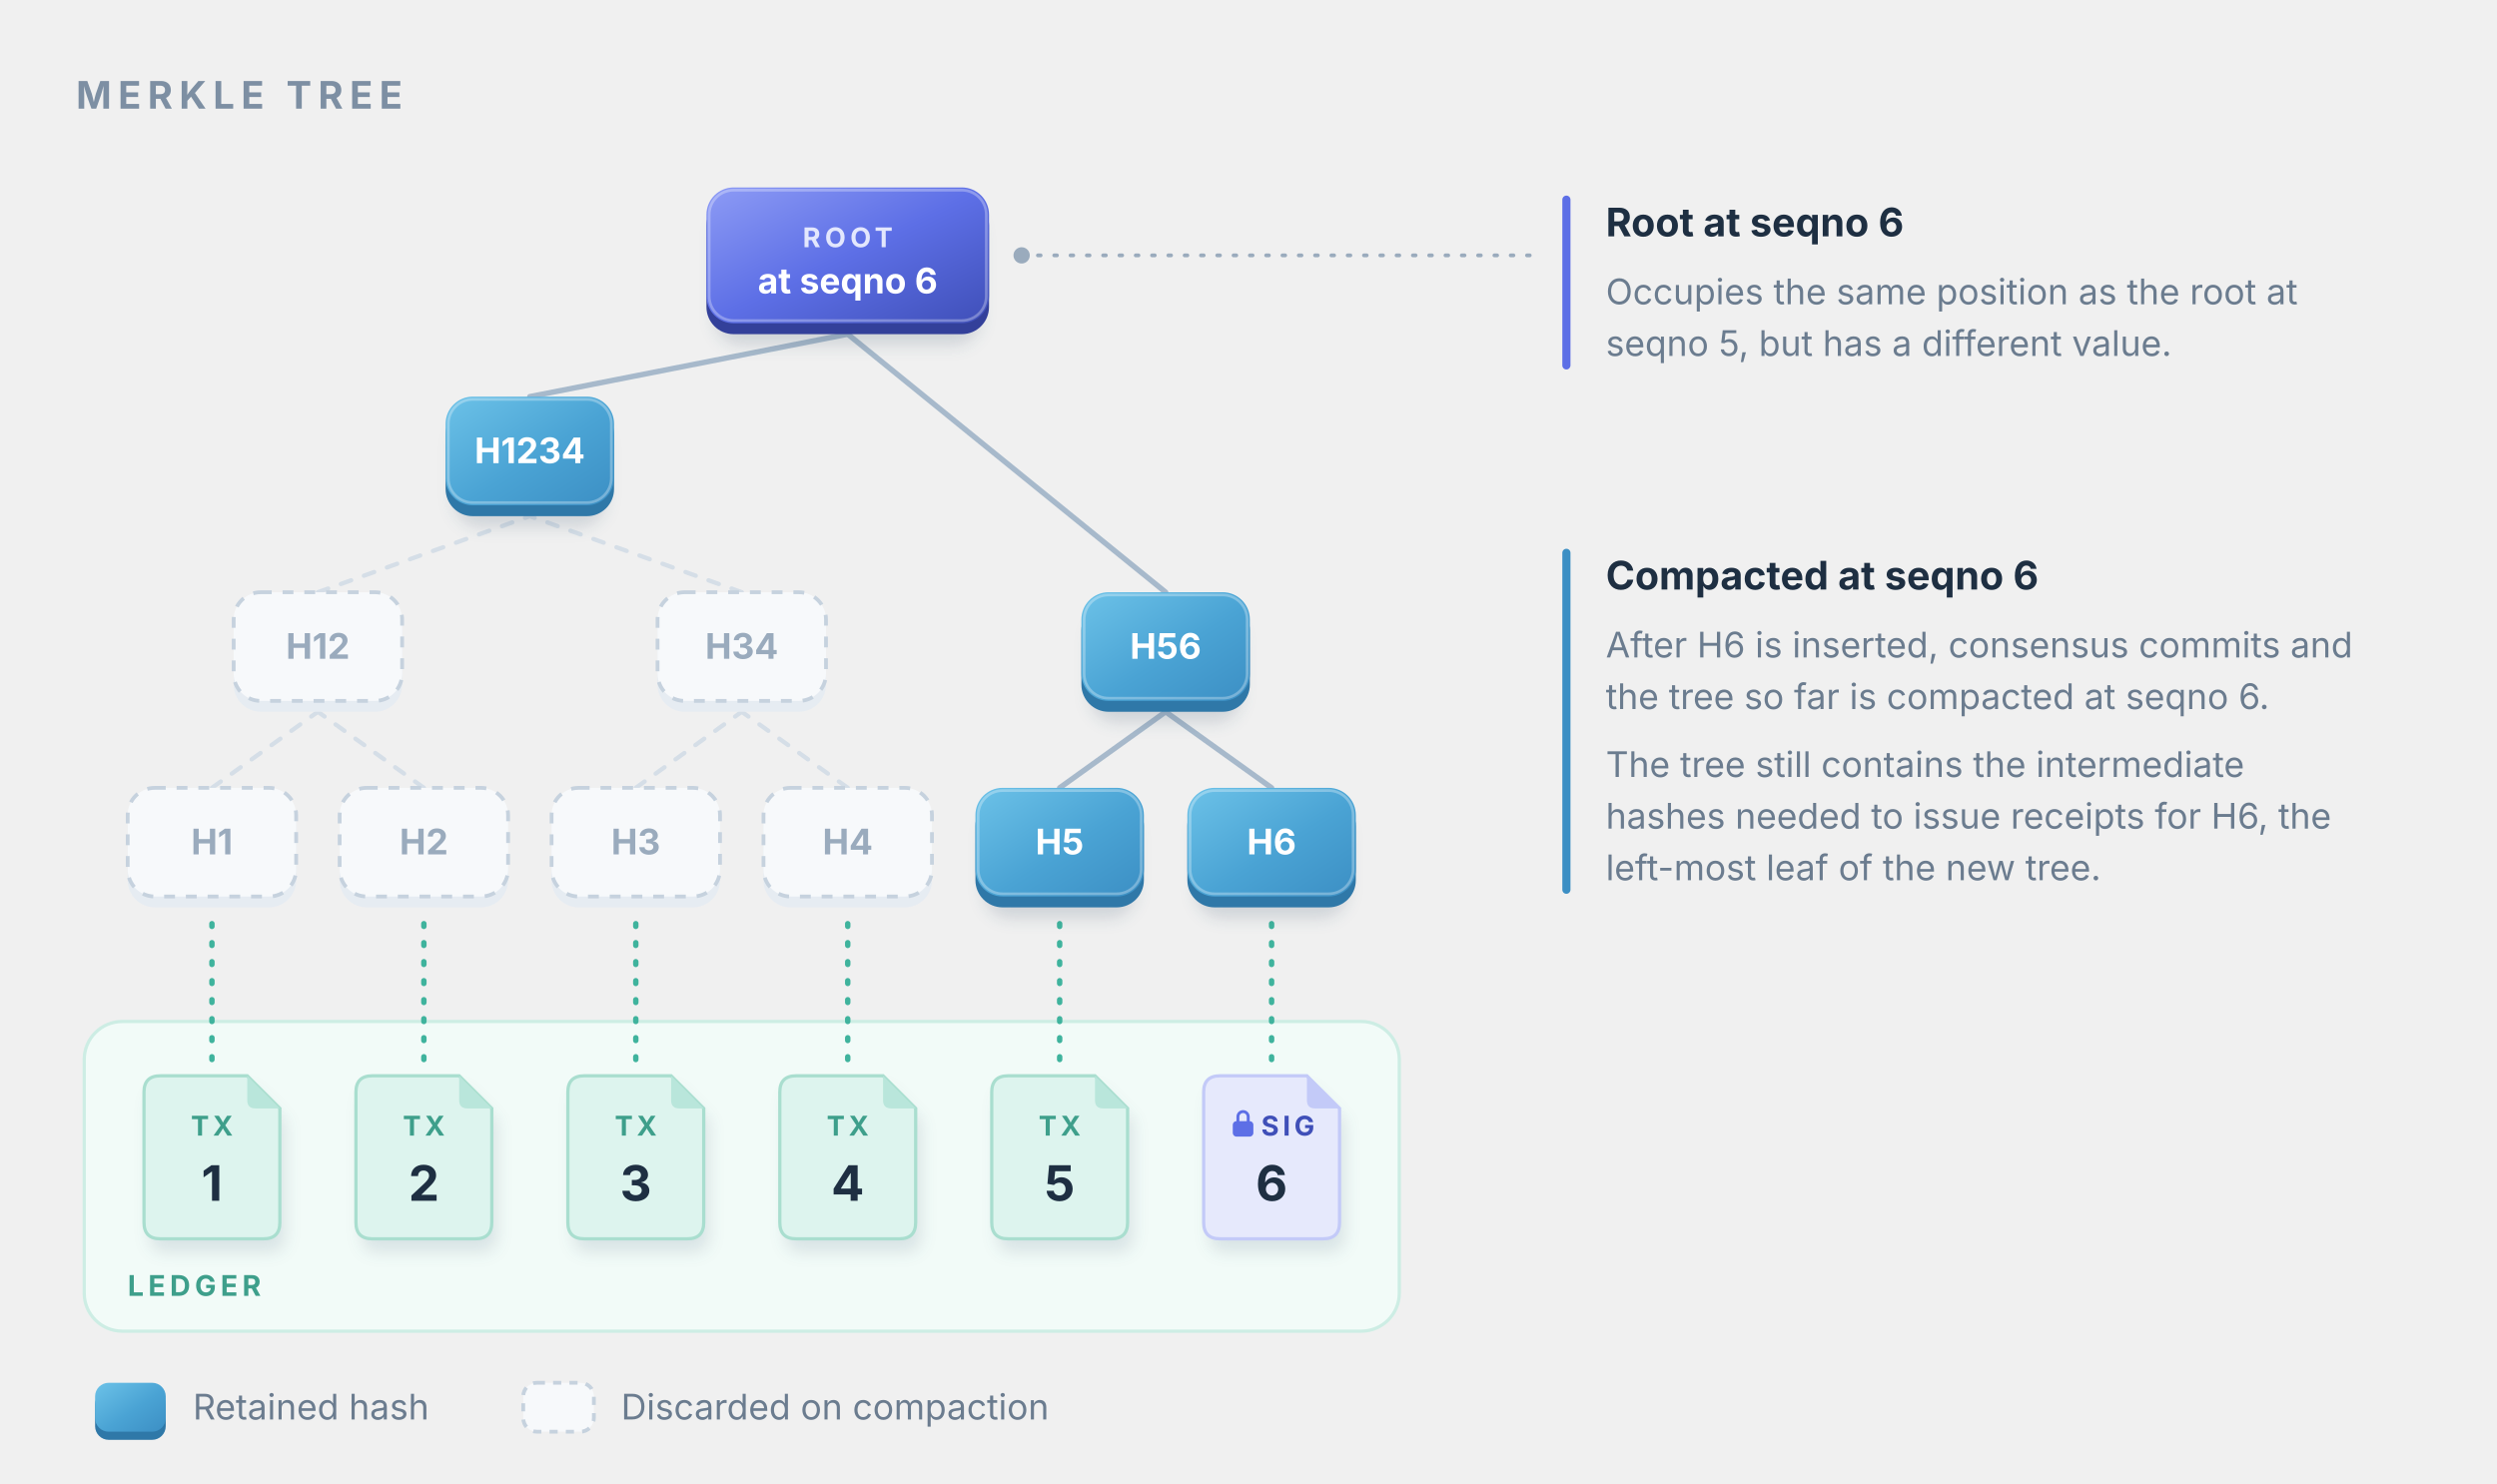
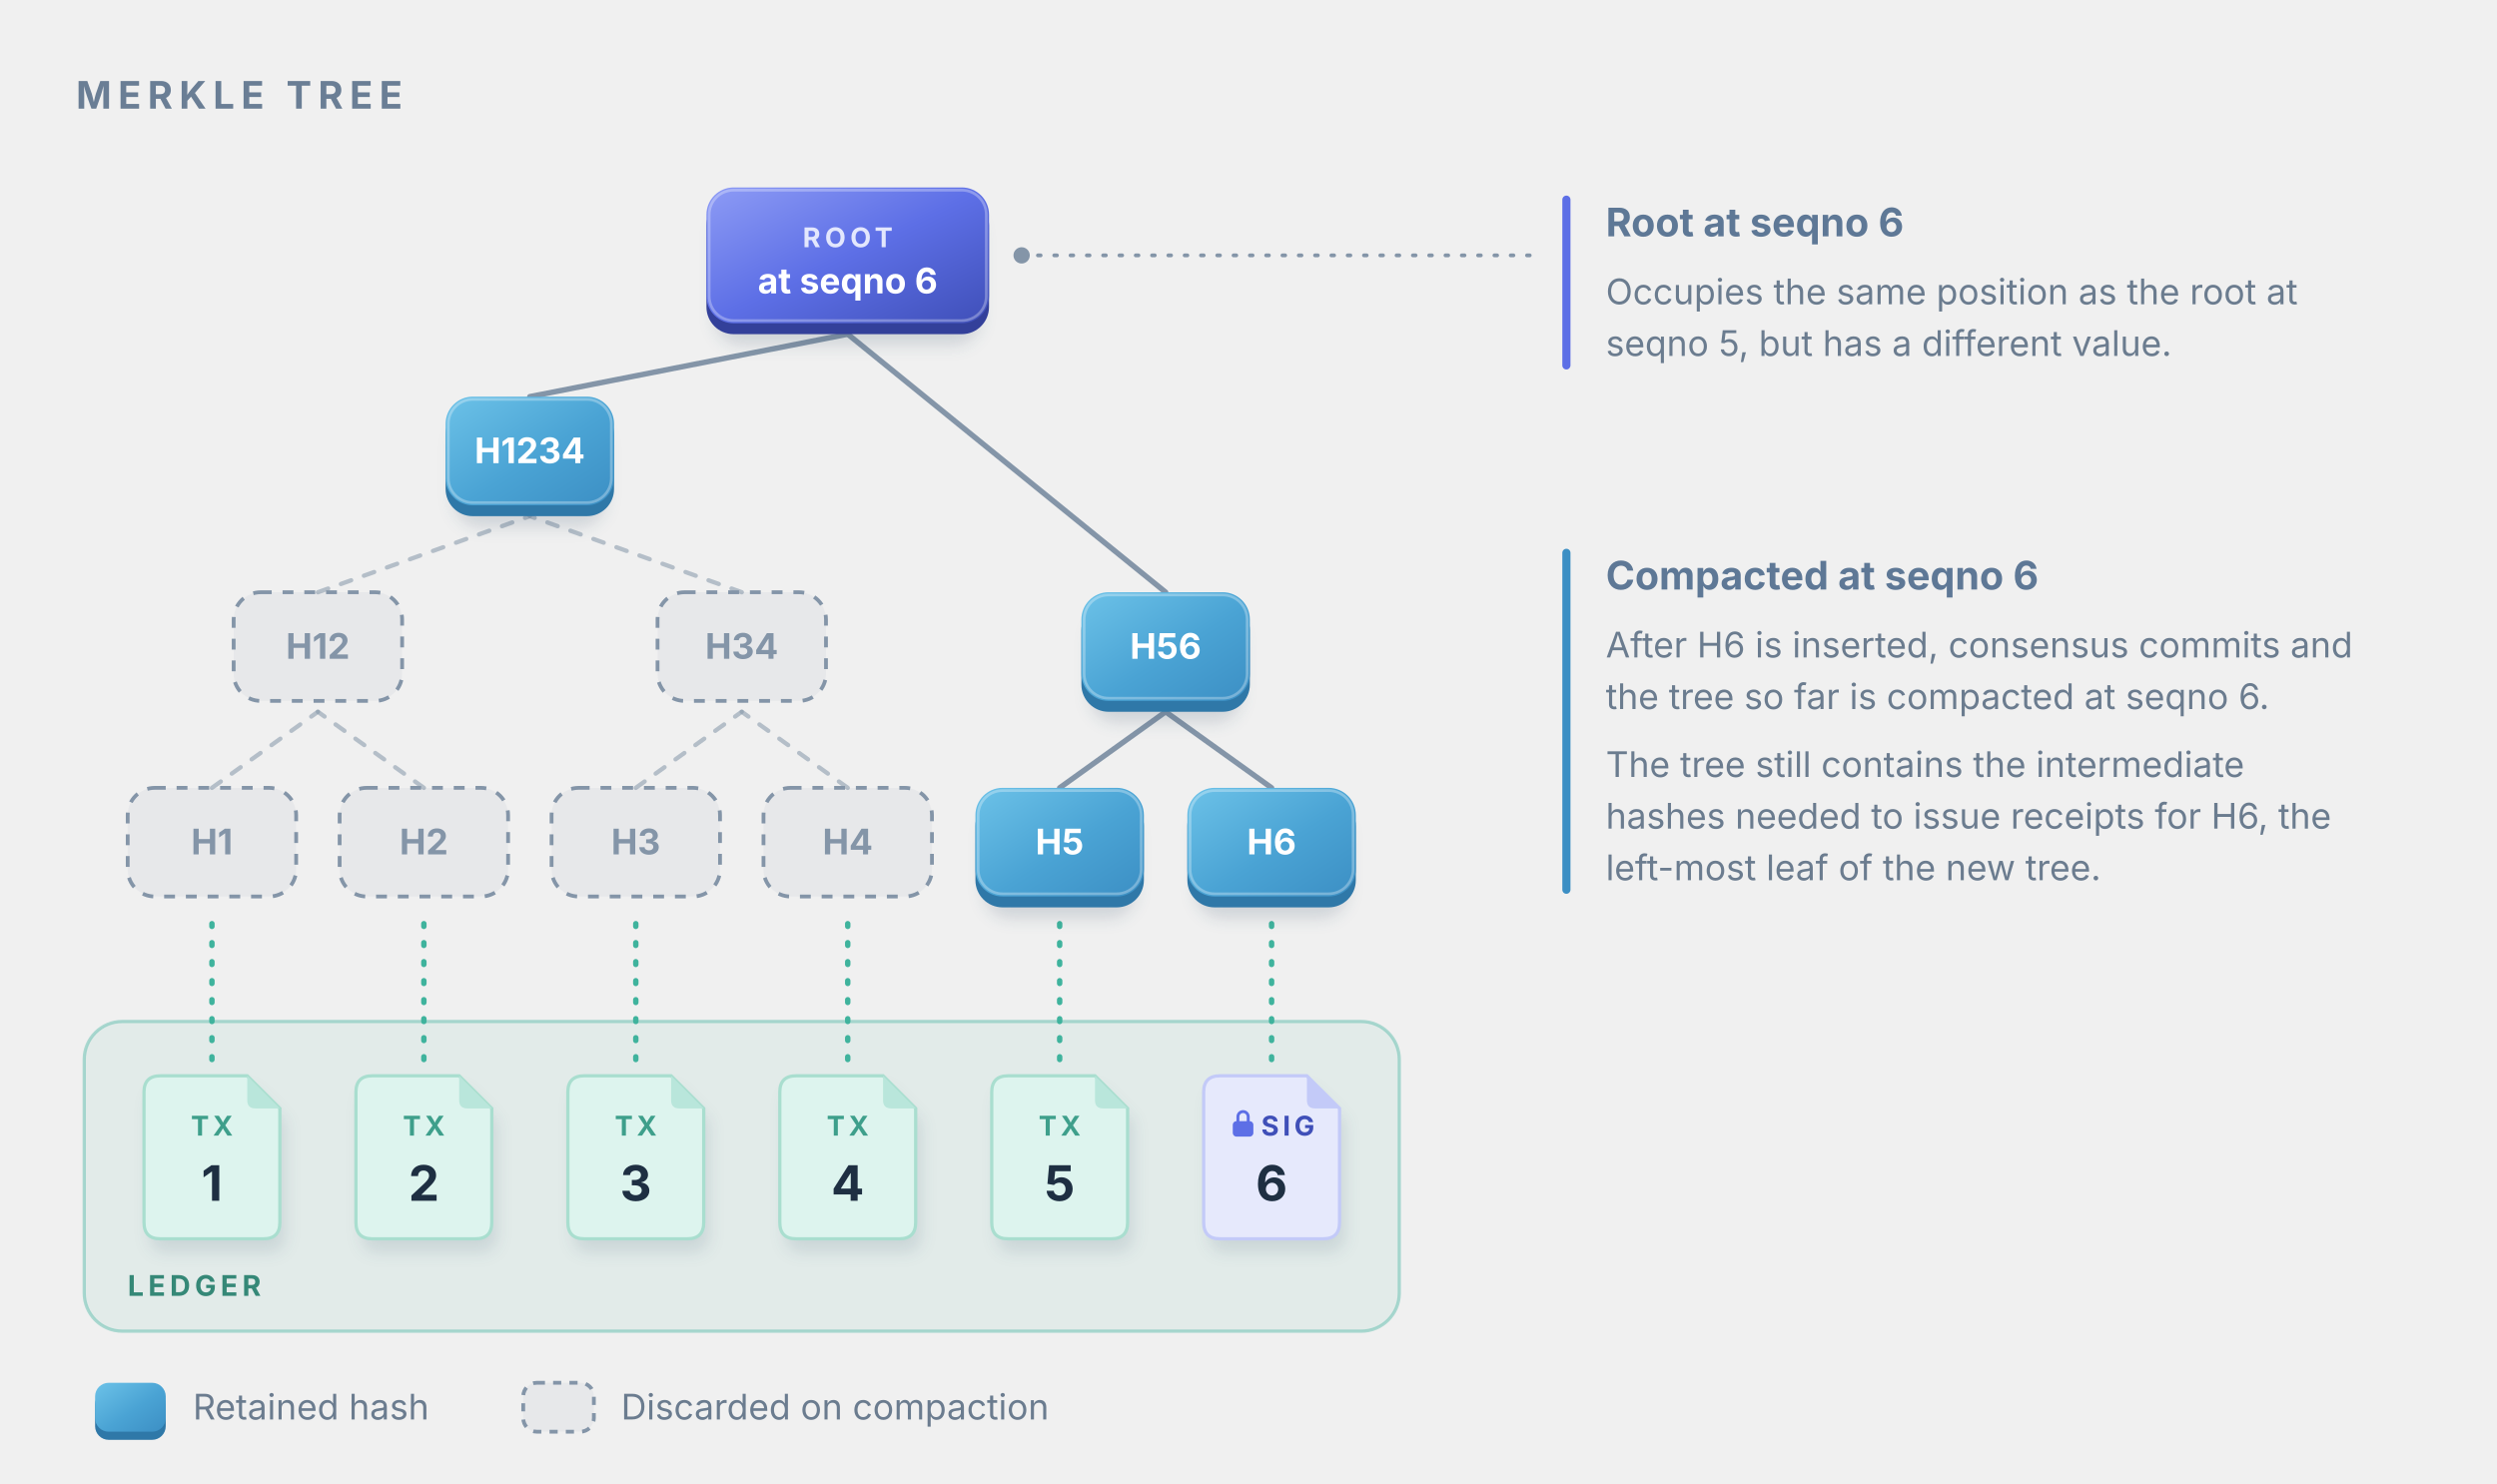
<svg xmlns="http://www.w3.org/2000/svg" width="919" height="546" viewBox="20 18 919 546" fill="none" role="img" aria-labelledby="title desc">
  <defs>
    <filter id="blur3" x="-30%" y="-30%" width="160%" height="160%">
      <feGaussianBlur stdDeviation="3" />
    </filter>
    <filter id="blur6" x="-30%" y="-30%" width="160%" height="160%">
      <feGaussianBlur stdDeviation="6" />
    </filter>
    <filter id="blur14" x="-20%" y="-30%" width="140%" height="160%">
      <feGaussianBlur stdDeviation="14" />
    </filter>
    <symbol id="lock" viewBox="0 0 24 24">
      <rect x="5" y="10.5" width="14" height="10.5" rx="2.5" fill="currentColor" />
      <path d="M8.5 10.5V7.5a3.5 3.5 0 0 1 7 0v3" stroke="currentColor" stroke-width="2" stroke-linecap="round" fill="none" />
    </symbol>
    <linearGradient id="hash" x1="0" y1="0" x2="1" y2="1">
      <stop stop-color="#6CC2E8" />
      <stop offset=".55" stop-color="#4AA3D4" />
      <stop offset="1" stop-color="#3C8FC4" />
    </linearGradient>
    <linearGradient id="root" x1="0" y1="0" x2="1" y2="1">
      <stop stop-color="#8D9BF5" />
      <stop offset=".5" stop-color="#5D6FE6" />
      <stop offset="1" stop-color="#3F4FB8" />
    </linearGradient>
  </defs>
  <g font-family="Inter, 'Segoe UI', ui-sans-serif, system-ui, sans-serif">
-     <text x="48" y="58" fill="#7D8FA3" font-size="14" font-weight="700" letter-spacing="2.4">MERKLE TREE</text>
-     <path d="M98 308L137 280" stroke="#D5DEE7" stroke-width="1.6" stroke-dasharray="4 5" stroke-linecap="round" />
-     <path d="M176 308L137 280" stroke="#D5DEE7" stroke-width="1.6" stroke-dasharray="4 5" stroke-linecap="round" />
-     <path d="M254 308L293 280" stroke="#D5DEE7" stroke-width="1.6" stroke-dasharray="4 5" stroke-linecap="round" />
-     <path d="M332 308L293 280" stroke="#D5DEE7" stroke-width="1.6" stroke-dasharray="4 5" stroke-linecap="round" />
-     <path d="M410 308L449 280" stroke="#A7B9CB" stroke-width="2" stroke-linecap="round" />
-     <path d="M488 308L449 280" stroke="#A7B9CB" stroke-width="2" stroke-linecap="round" />
-     <path d="M137 236L215 208" stroke="#D5DEE7" stroke-width="1.6" stroke-dasharray="4 5" stroke-linecap="round" />
-     <path d="M293 236L215 208" stroke="#D5DEE7" stroke-width="1.6" stroke-dasharray="4 5" stroke-linecap="round" />
-     <path d="M215 164L332 141" stroke="#A7B9CB" stroke-width="2" stroke-linecap="round" />
-     <path d="M449 236L332 141" stroke="#A7B9CB" stroke-width="2" stroke-linecap="round" />
-     <rect x="51" y="394" width="484" height="114" rx="14" fill="#F2FBF8" stroke="#CDEDE4" stroke-width="1.2" />
-     <text x="67" y="495" fill="#3E9F8B" font-size="10.5" font-weight="700" letter-spacing="1.6">LEDGER</text>
+     <text x="48" y="58" fill="#6A7E95" font-size="14" font-weight="700" letter-spacing="2.4">MERKLE TREE</text>
+     <path d="M98 308L137 280" stroke="#8495A8" stroke-opacity=".55" stroke-width="1.6" stroke-dasharray="4 5" stroke-linecap="round" />
+     <path d="M176 308L137 280" stroke="#8495A8" stroke-opacity=".55" stroke-width="1.6" stroke-dasharray="4 5" stroke-linecap="round" />
+     <path d="M254 308L293 280" stroke="#8495A8" stroke-opacity=".55" stroke-width="1.6" stroke-dasharray="4 5" stroke-linecap="round" />
+     <path d="M332 308L293 280" stroke="#8495A8" stroke-opacity=".55" stroke-width="1.6" stroke-dasharray="4 5" stroke-linecap="round" />
+     <path d="M410 308L449 280" stroke="#8495A8" stroke-width="2" stroke-linecap="round" />
+     <path d="M488 308L449 280" stroke="#8495A8" stroke-width="2" stroke-linecap="round" />
+     <path d="M137 236L215 208" stroke="#8495A8" stroke-opacity=".55" stroke-width="1.6" stroke-dasharray="4 5" stroke-linecap="round" />
+     <path d="M293 236L215 208" stroke="#8495A8" stroke-opacity=".55" stroke-width="1.6" stroke-dasharray="4 5" stroke-linecap="round" />
+     <path d="M215 164L332 141" stroke="#8495A8" stroke-width="2" stroke-linecap="round" />
+     <path d="M449 236L332 141" stroke="#8495A8" stroke-width="2" stroke-linecap="round" />
+     <rect x="51" y="394" width="484" height="114" rx="14" fill="#3FB39D" fill-opacity=".08" stroke="#3FB39D" stroke-opacity=".4" stroke-width="1.2" />
+     <text x="67" y="495" fill="#358877" font-size="10.5" font-weight="700" letter-spacing="1.6">LEDGER</text>
    <path d="M98 358V408" stroke="#3FB39D" stroke-width="2" stroke-linecap="round" stroke-dasharray="1 6" />
    <path d="M176 358V408" stroke="#3FB39D" stroke-width="2" stroke-linecap="round" stroke-dasharray="1 6" />
    <path d="M254 358V408" stroke="#3FB39D" stroke-width="2" stroke-linecap="round" stroke-dasharray="1 6" />
    <path d="M332 358V408" stroke="#3FB39D" stroke-width="2" stroke-linecap="round" stroke-dasharray="1 6" />
    <path d="M410 358V408" stroke="#3FB39D" stroke-width="2" stroke-linecap="round" stroke-dasharray="1 6" />
    <path d="M488 358V408" stroke="#3FB39D" stroke-width="2" stroke-linecap="round" stroke-dasharray="1 6" />
-     <rect x="67" y="312" width="62" height="40" rx="10" fill="#E6ECF2" />
-     <rect x="67" y="308" width="62" height="40" rx="10" fill="#F7F9FB" stroke="#C6D2DE" stroke-width="1.4" stroke-dasharray="4 4" />
-     <text x="98" y="332.5" fill="#9AABBD" font-size="13" font-weight="650" text-anchor="middle">H1</text>
-     <rect x="145" y="312" width="62" height="40" rx="10" fill="#E6ECF2" />
-     <rect x="145" y="308" width="62" height="40" rx="10" fill="#F7F9FB" stroke="#C6D2DE" stroke-width="1.4" stroke-dasharray="4 4" />
-     <text x="176" y="332.5" fill="#9AABBD" font-size="13" font-weight="650" text-anchor="middle">H2</text>
-     <rect x="223" y="312" width="62" height="40" rx="10" fill="#E6ECF2" />
-     <rect x="223" y="308" width="62" height="40" rx="10" fill="#F7F9FB" stroke="#C6D2DE" stroke-width="1.4" stroke-dasharray="4 4" />
-     <text x="254" y="332.5" fill="#9AABBD" font-size="13" font-weight="650" text-anchor="middle">H3</text>
-     <rect x="301" y="312" width="62" height="40" rx="10" fill="#E6ECF2" />
-     <rect x="301" y="308" width="62" height="40" rx="10" fill="#F7F9FB" stroke="#C6D2DE" stroke-width="1.4" stroke-dasharray="4 4" />
-     <text x="332" y="332.5" fill="#9AABBD" font-size="13" font-weight="650" text-anchor="middle">H4</text>
+     <rect x="67" y="308" width="62" height="40" rx="10" fill="#8495A8" fill-opacity=".08" stroke="#8495A8" stroke-width="1.4" stroke-dasharray="4 4" />
+     <text x="98" y="332.5" fill="#8495A8" font-size="13" font-weight="650" text-anchor="middle">H1</text>
+     <rect x="145" y="308" width="62" height="40" rx="10" fill="#8495A8" fill-opacity=".08" stroke="#8495A8" stroke-width="1.4" stroke-dasharray="4 4" />
+     <text x="176" y="332.5" fill="#8495A8" font-size="13" font-weight="650" text-anchor="middle">H2</text>
+     <rect x="223" y="308" width="62" height="40" rx="10" fill="#8495A8" fill-opacity=".08" stroke="#8495A8" stroke-width="1.4" stroke-dasharray="4 4" />
+     <text x="254" y="332.5" fill="#8495A8" font-size="13" font-weight="650" text-anchor="middle">H3</text>
+     <rect x="301" y="308" width="62" height="40" rx="10" fill="#8495A8" fill-opacity=".08" stroke="#8495A8" stroke-width="1.4" stroke-dasharray="4 4" />
+     <text x="332" y="332.5" fill="#8495A8" font-size="13" font-weight="650" text-anchor="middle">H4</text>
    <rect x="382" y="316" width="56" height="40" rx="10" fill="#1D3B58" opacity=".16" filter="url(#blur3)" />
    <rect x="379" y="312" width="62" height="40" rx="10" fill="#2F78A8" />
    <rect x="379" y="308" width="62" height="40" rx="10" fill="url(#hash)" />
    <rect x="380" y="309" width="60" height="38" rx="9" stroke="#FFFFFF" stroke-opacity=".3" stroke-width="1" />
    <text x="410" y="332.5" fill="#FFFFFF" font-size="13" font-weight="650" text-anchor="middle">H5</text>
    <rect x="460" y="316" width="56" height="40" rx="10" fill="#1D3B58" opacity=".16" filter="url(#blur3)" />
    <rect x="457" y="312" width="62" height="40" rx="10" fill="#2F78A8" />
    <rect x="457" y="308" width="62" height="40" rx="10" fill="url(#hash)" />
    <rect x="458" y="309" width="60" height="38" rx="9" stroke="#FFFFFF" stroke-opacity=".3" stroke-width="1" />
    <text x="488" y="332.5" fill="#FFFFFF" font-size="13" font-weight="650" text-anchor="middle">H6</text>
-     <rect x="106" y="240" width="62" height="40" rx="10" fill="#E6ECF2" />
-     <rect x="106" y="236" width="62" height="40" rx="10" fill="#F7F9FB" stroke="#C6D2DE" stroke-width="1.4" stroke-dasharray="4 4" />
-     <text x="137" y="260.5" fill="#9AABBD" font-size="13" font-weight="650" text-anchor="middle">H12</text>
-     <rect x="262" y="240" width="62" height="40" rx="10" fill="#E6ECF2" />
-     <rect x="262" y="236" width="62" height="40" rx="10" fill="#F7F9FB" stroke="#C6D2DE" stroke-width="1.4" stroke-dasharray="4 4" />
-     <text x="293" y="260.5" fill="#9AABBD" font-size="13" font-weight="650" text-anchor="middle">H34</text>
+     <rect x="106" y="236" width="62" height="40" rx="10" fill="#8495A8" fill-opacity=".08" stroke="#8495A8" stroke-width="1.4" stroke-dasharray="4 4" />
+     <text x="137" y="260.5" fill="#8495A8" font-size="13" font-weight="650" text-anchor="middle">H12</text>
+     <rect x="262" y="236" width="62" height="40" rx="10" fill="#8495A8" fill-opacity=".08" stroke="#8495A8" stroke-width="1.4" stroke-dasharray="4 4" />
+     <text x="293" y="260.5" fill="#8495A8" font-size="13" font-weight="650" text-anchor="middle">H34</text>
    <rect x="421" y="244" width="56" height="40" rx="10" fill="#1D3B58" opacity=".16" filter="url(#blur3)" />
    <rect x="418" y="240" width="62" height="40" rx="10" fill="#2F78A8" />
    <rect x="418" y="236" width="62" height="40" rx="10" fill="url(#hash)" />
    <rect x="419" y="237" width="60" height="38" rx="9" stroke="#FFFFFF" stroke-opacity=".3" stroke-width="1" />
    <text x="449" y="260.5" fill="#FFFFFF" font-size="13" font-weight="650" text-anchor="middle">H56</text>
    <rect x="187" y="172" width="56" height="40" rx="10" fill="#1D3B58" opacity=".16" filter="url(#blur3)" />
    <rect x="184" y="168" width="62" height="40" rx="10" fill="#2F78A8" />
    <rect x="184" y="164" width="62" height="40" rx="10" fill="url(#hash)" />
    <rect x="185" y="165" width="60" height="38" rx="9" stroke="#FFFFFF" stroke-opacity=".3" stroke-width="1" />
    <text x="215" y="188.5" fill="#FFFFFF" font-size="13" font-weight="650" text-anchor="middle">H1234</text>
    <rect x="283" y="95" width="98" height="50" rx="10" fill="#1D3B58" opacity=".16" filter="url(#blur3)" />
    <rect x="280" y="91" width="104" height="50" rx="10" fill="#33409A" />
    <rect x="280" y="87" width="104" height="50" rx="10" fill="url(#root)" />
    <rect x="281" y="88" width="102" height="48" rx="9" stroke="#FFFFFF" stroke-opacity=".3" stroke-width="1" />
    <text x="332" y="109" fill="#E3E7FD" font-size="10" font-weight="700" text-anchor="middle" letter-spacing="1.6">ROOT</text>
    <text x="332" y="126" fill="#FFFFFF" font-size="13" font-weight="650" text-anchor="middle">at seqno 6</text>
    <path d="M79 414H111L123 426V468Q123 474 117 474H79Q73 474 73 468V420Q73 414 79 414Z" transform="translate(2 5)" fill="#1D3B58" opacity=".12" filter="url(#blur3)" />
    <path d="M79 414H111L123 426V468Q123 474 117 474H79Q73 474 73 468V420Q73 414 79 414Z" fill="#DDF4EE" stroke="#A9DECF" stroke-width="1.2" />
    <path d="M111 414V423Q111 426 114 426H123Z" fill="#B9E6DB" />
    <text x="98" y="436" fill="#3E9F8B" font-size="10" font-weight="700" text-anchor="middle" letter-spacing="1.4">TX</text>
    <text x="98" y="460" fill="#1E2F42" font-size="18" font-weight="700" text-anchor="middle">1</text>
    <path d="M157 414H189L201 426V468Q201 474 195 474H157Q151 474 151 468V420Q151 414 157 414Z" transform="translate(2 5)" fill="#1D3B58" opacity=".12" filter="url(#blur3)" />
    <path d="M157 414H189L201 426V468Q201 474 195 474H157Q151 474 151 468V420Q151 414 157 414Z" fill="#DDF4EE" stroke="#A9DECF" stroke-width="1.2" />
    <path d="M189 414V423Q189 426 192 426H201Z" fill="#B9E6DB" />
    <text x="176" y="436" fill="#3E9F8B" font-size="10" font-weight="700" text-anchor="middle" letter-spacing="1.4">TX</text>
    <text x="176" y="460" fill="#1E2F42" font-size="18" font-weight="700" text-anchor="middle">2</text>
    <path d="M235 414H267L279 426V468Q279 474 273 474H235Q229 474 229 468V420Q229 414 235 414Z" transform="translate(2 5)" fill="#1D3B58" opacity=".12" filter="url(#blur3)" />
    <path d="M235 414H267L279 426V468Q279 474 273 474H235Q229 474 229 468V420Q229 414 235 414Z" fill="#DDF4EE" stroke="#A9DECF" stroke-width="1.2" />
    <path d="M267 414V423Q267 426 270 426H279Z" fill="#B9E6DB" />
    <text x="254" y="436" fill="#3E9F8B" font-size="10" font-weight="700" text-anchor="middle" letter-spacing="1.4">TX</text>
    <text x="254" y="460" fill="#1E2F42" font-size="18" font-weight="700" text-anchor="middle">3</text>
    <path d="M313 414H345L357 426V468Q357 474 351 474H313Q307 474 307 468V420Q307 414 313 414Z" transform="translate(2 5)" fill="#1D3B58" opacity=".12" filter="url(#blur3)" />
    <path d="M313 414H345L357 426V468Q357 474 351 474H313Q307 474 307 468V420Q307 414 313 414Z" fill="#DDF4EE" stroke="#A9DECF" stroke-width="1.2" />
    <path d="M345 414V423Q345 426 348 426H357Z" fill="#B9E6DB" />
    <text x="332" y="436" fill="#3E9F8B" font-size="10" font-weight="700" text-anchor="middle" letter-spacing="1.4">TX</text>
    <text x="332" y="460" fill="#1E2F42" font-size="18" font-weight="700" text-anchor="middle">4</text>
    <path d="M391 414H423L435 426V468Q435 474 429 474H391Q385 474 385 468V420Q385 414 391 414Z" transform="translate(2 5)" fill="#1D3B58" opacity=".12" filter="url(#blur3)" />
    <path d="M391 414H423L435 426V468Q435 474 429 474H391Q385 474 385 468V420Q385 414 391 414Z" fill="#DDF4EE" stroke="#A9DECF" stroke-width="1.2" />
    <path d="M423 414V423Q423 426 426 426H435Z" fill="#B9E6DB" />
    <text x="410" y="436" fill="#3E9F8B" font-size="10" font-weight="700" text-anchor="middle" letter-spacing="1.4">TX</text>
    <text x="410" y="460" fill="#1E2F42" font-size="18" font-weight="700" text-anchor="middle">5</text>
    <path d="M469 414H501L513 426V468Q513 474 507 474H469Q463 474 463 468V420Q463 414 469 414Z" transform="translate(2 5)" fill="#1D3B58" opacity=".12" filter="url(#blur3)" />
    <path d="M469 414H501L513 426V468Q513 474 507 474H469Q463 474 463 468V420Q463 414 469 414Z" fill="#E6E9FC" stroke="#C3CAF8" stroke-width="1.2" />
    <path d="M501 414V423Q501 426 504 426H513Z" fill="#C3CAF8" />
    <use href="#lock" x="471" y="425" width="13" height="13" color="#5D6FE6" />
    <text x="494" y="436" fill="#3F4FB8" font-size="10" font-weight="700" text-anchor="middle" letter-spacing="1.4">SIG</text>
    <text x="488" y="460" fill="#1E2F42" font-size="18" font-weight="700" text-anchor="middle">6</text>
-     <path d="M396 112H585" stroke="#9AABBD" stroke-width="1.4" stroke-linecap="round" stroke-dasharray="1 5" />
-     <circle cx="396" cy="112" r="3" fill="#9AABBD" />
+     <path d="M396 112H585" stroke="#8495A8" stroke-width="1.4" stroke-linecap="round" stroke-dasharray="1 5" />
+     <circle cx="396" cy="112" r="3" fill="#8495A8" />
    <rect x="595" y="90" width="3" height="64" rx="1.5" fill="#5D6FE6" />
-     <text x="611" y="105" fill="#1E2F42" font-size="14.5" font-weight="650">Root at seqno 6</text>
+     <text x="611" y="105" fill="#5E7896" font-size="14.5" font-weight="650">Root at seqno 6</text>
    <text x="611" y="130" fill="#6B7C8F" font-size="13">Occupies the same position as the root at</text>
    <text x="611" y="149" fill="#6B7C8F" font-size="13">seqno 5, but has a different value.</text>
    <rect x="595" y="220" width="3" height="127" rx="1.5" fill="#3C8FC4" />
-     <text x="611" y="235" fill="#1E2F42" font-size="14.5" font-weight="650">Compacted at seqno 6</text>
+     <text x="611" y="235" fill="#5E7896" font-size="14.5" font-weight="650">Compacted at seqno 6</text>
    <text x="611" y="260" fill="#6B7C8F" font-size="13">After H6 is inserted, consensus commits and</text>
    <text x="611" y="279" fill="#6B7C8F" font-size="13">the tree so far is compacted at seqno 6.</text>
    <text x="611" y="304" fill="#6B7C8F" font-size="13">The tree still contains the intermediate</text>
    <text x="611" y="323" fill="#6B7C8F" font-size="13">hashes needed to issue receipts for H6, the</text>
    <text x="611" y="342" fill="#6B7C8F" font-size="13">left-most leaf of the new tree.</text>
    <rect x="55" y="530" width="26" height="18" rx="5" fill="#2F78A8" />
    <rect x="55" y="527" width="26" height="18" rx="5" fill="url(#hash)" />
    <text x="91" y="540.5" fill="#6B7C8F" font-size="13">Retained hash</text>
-     <rect x="212.57" y="527" width="26" height="18" rx="5" fill="#F7F9FB" stroke="#C6D2DE" stroke-width="1.4" stroke-dasharray="3 3" />
+     <rect x="212.57" y="527" width="26" height="18" rx="5" fill="#8495A8" fill-opacity=".08" stroke="#8495A8" stroke-width="1.4" stroke-dasharray="3 3" />
    <text x="248.57" y="540.5" fill="#6B7C8F" font-size="13">Discarded on compaction</text>
  </g>
</svg>
